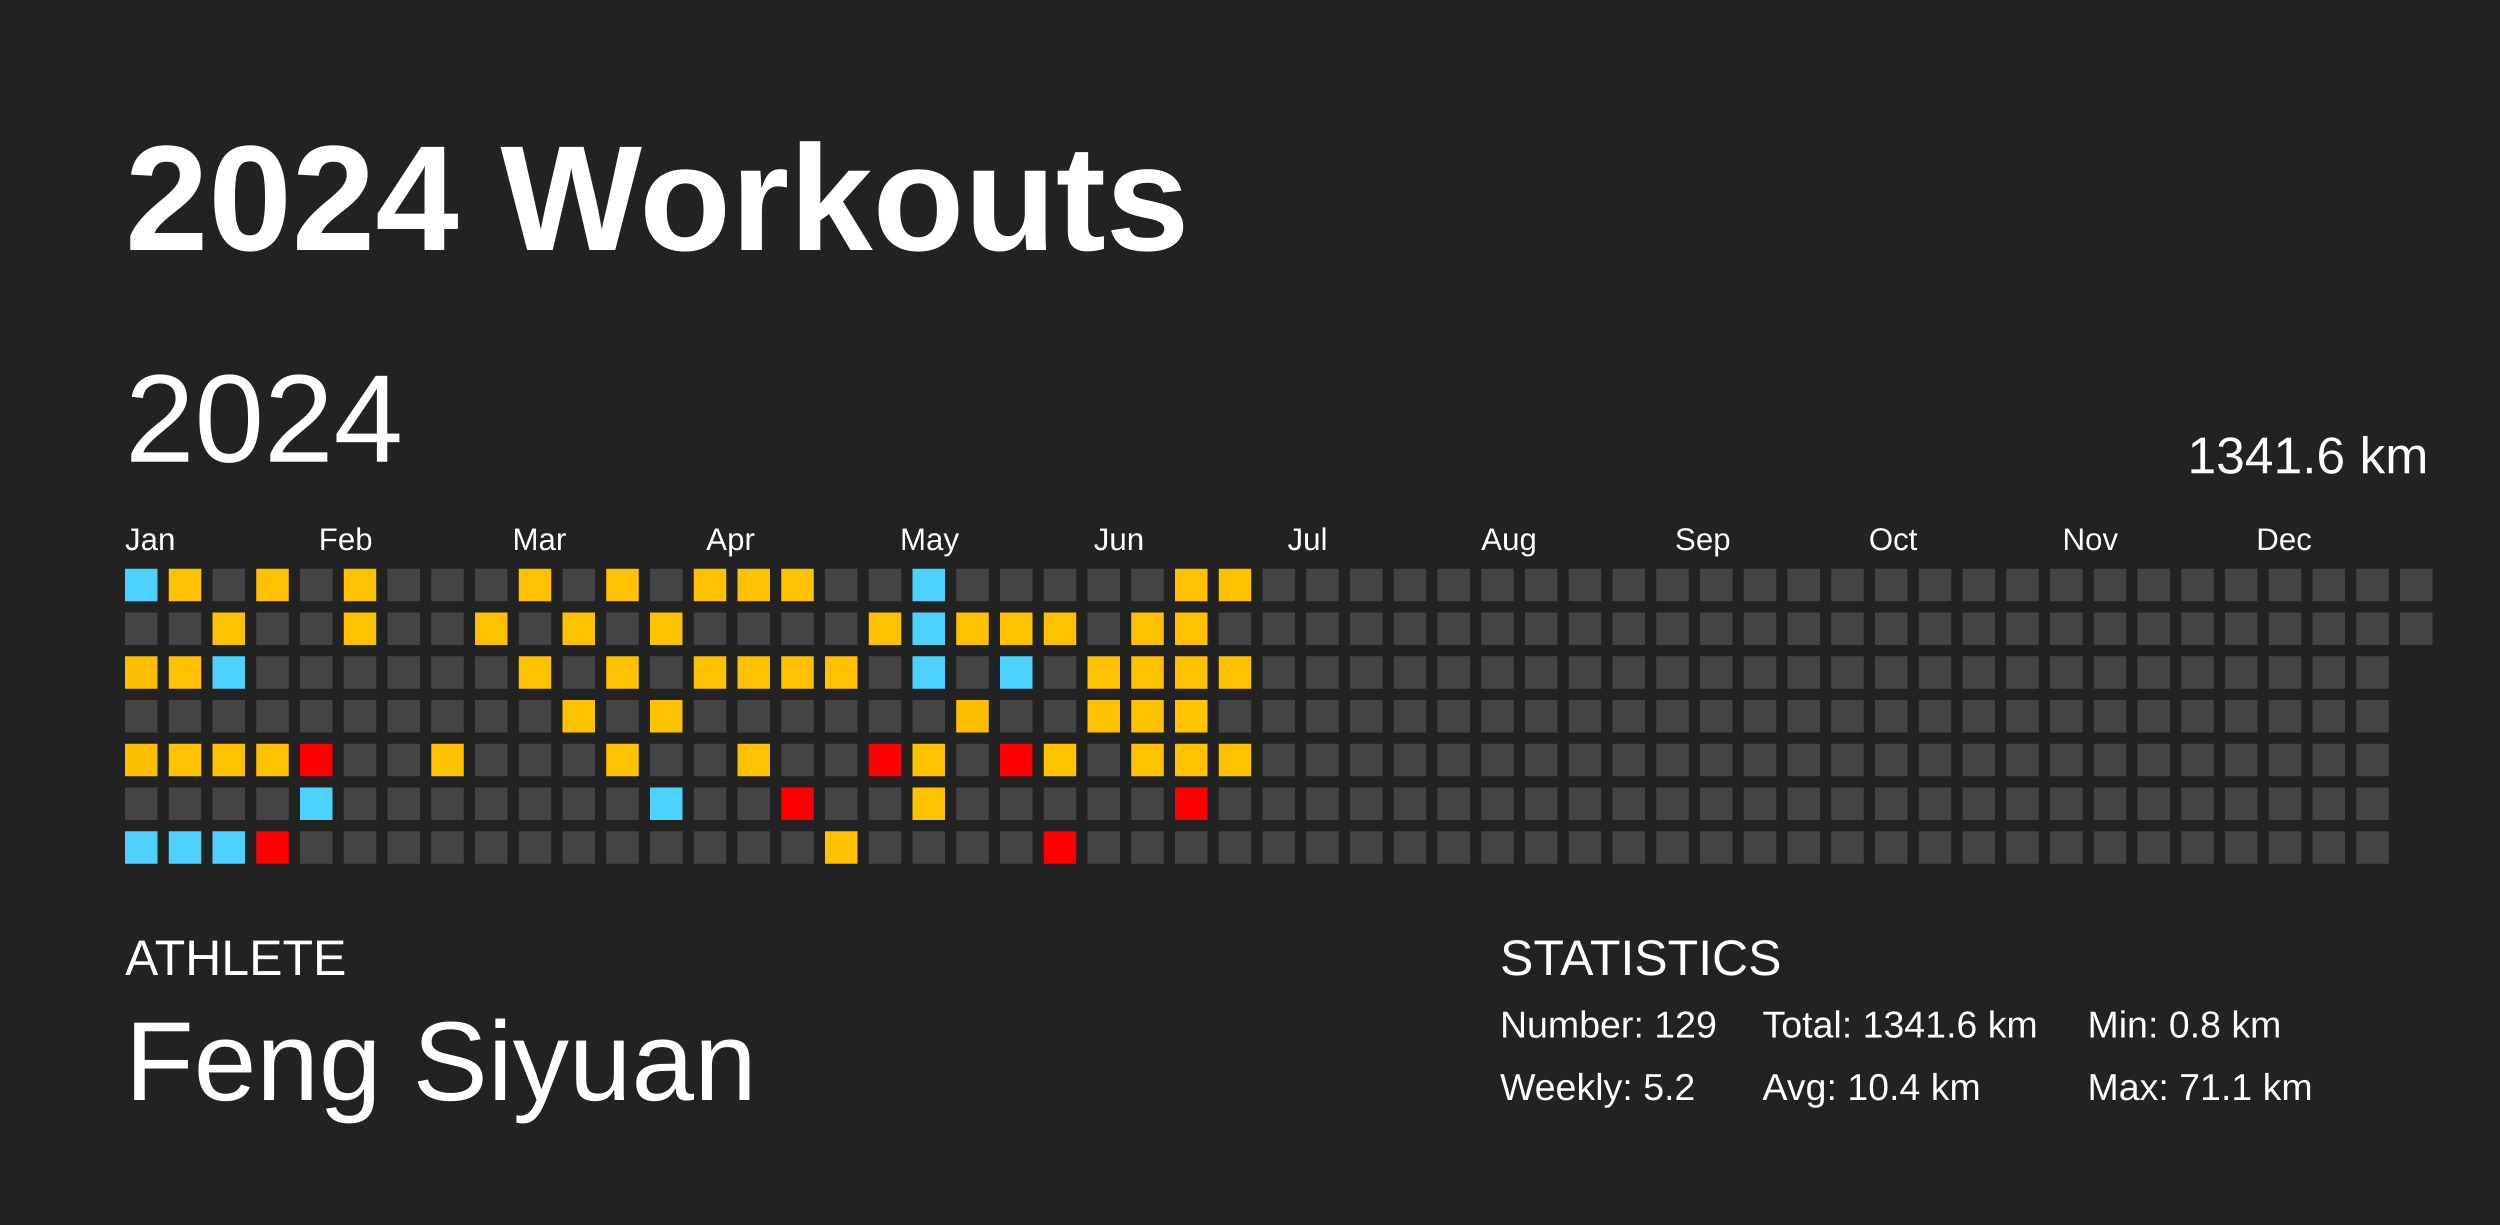
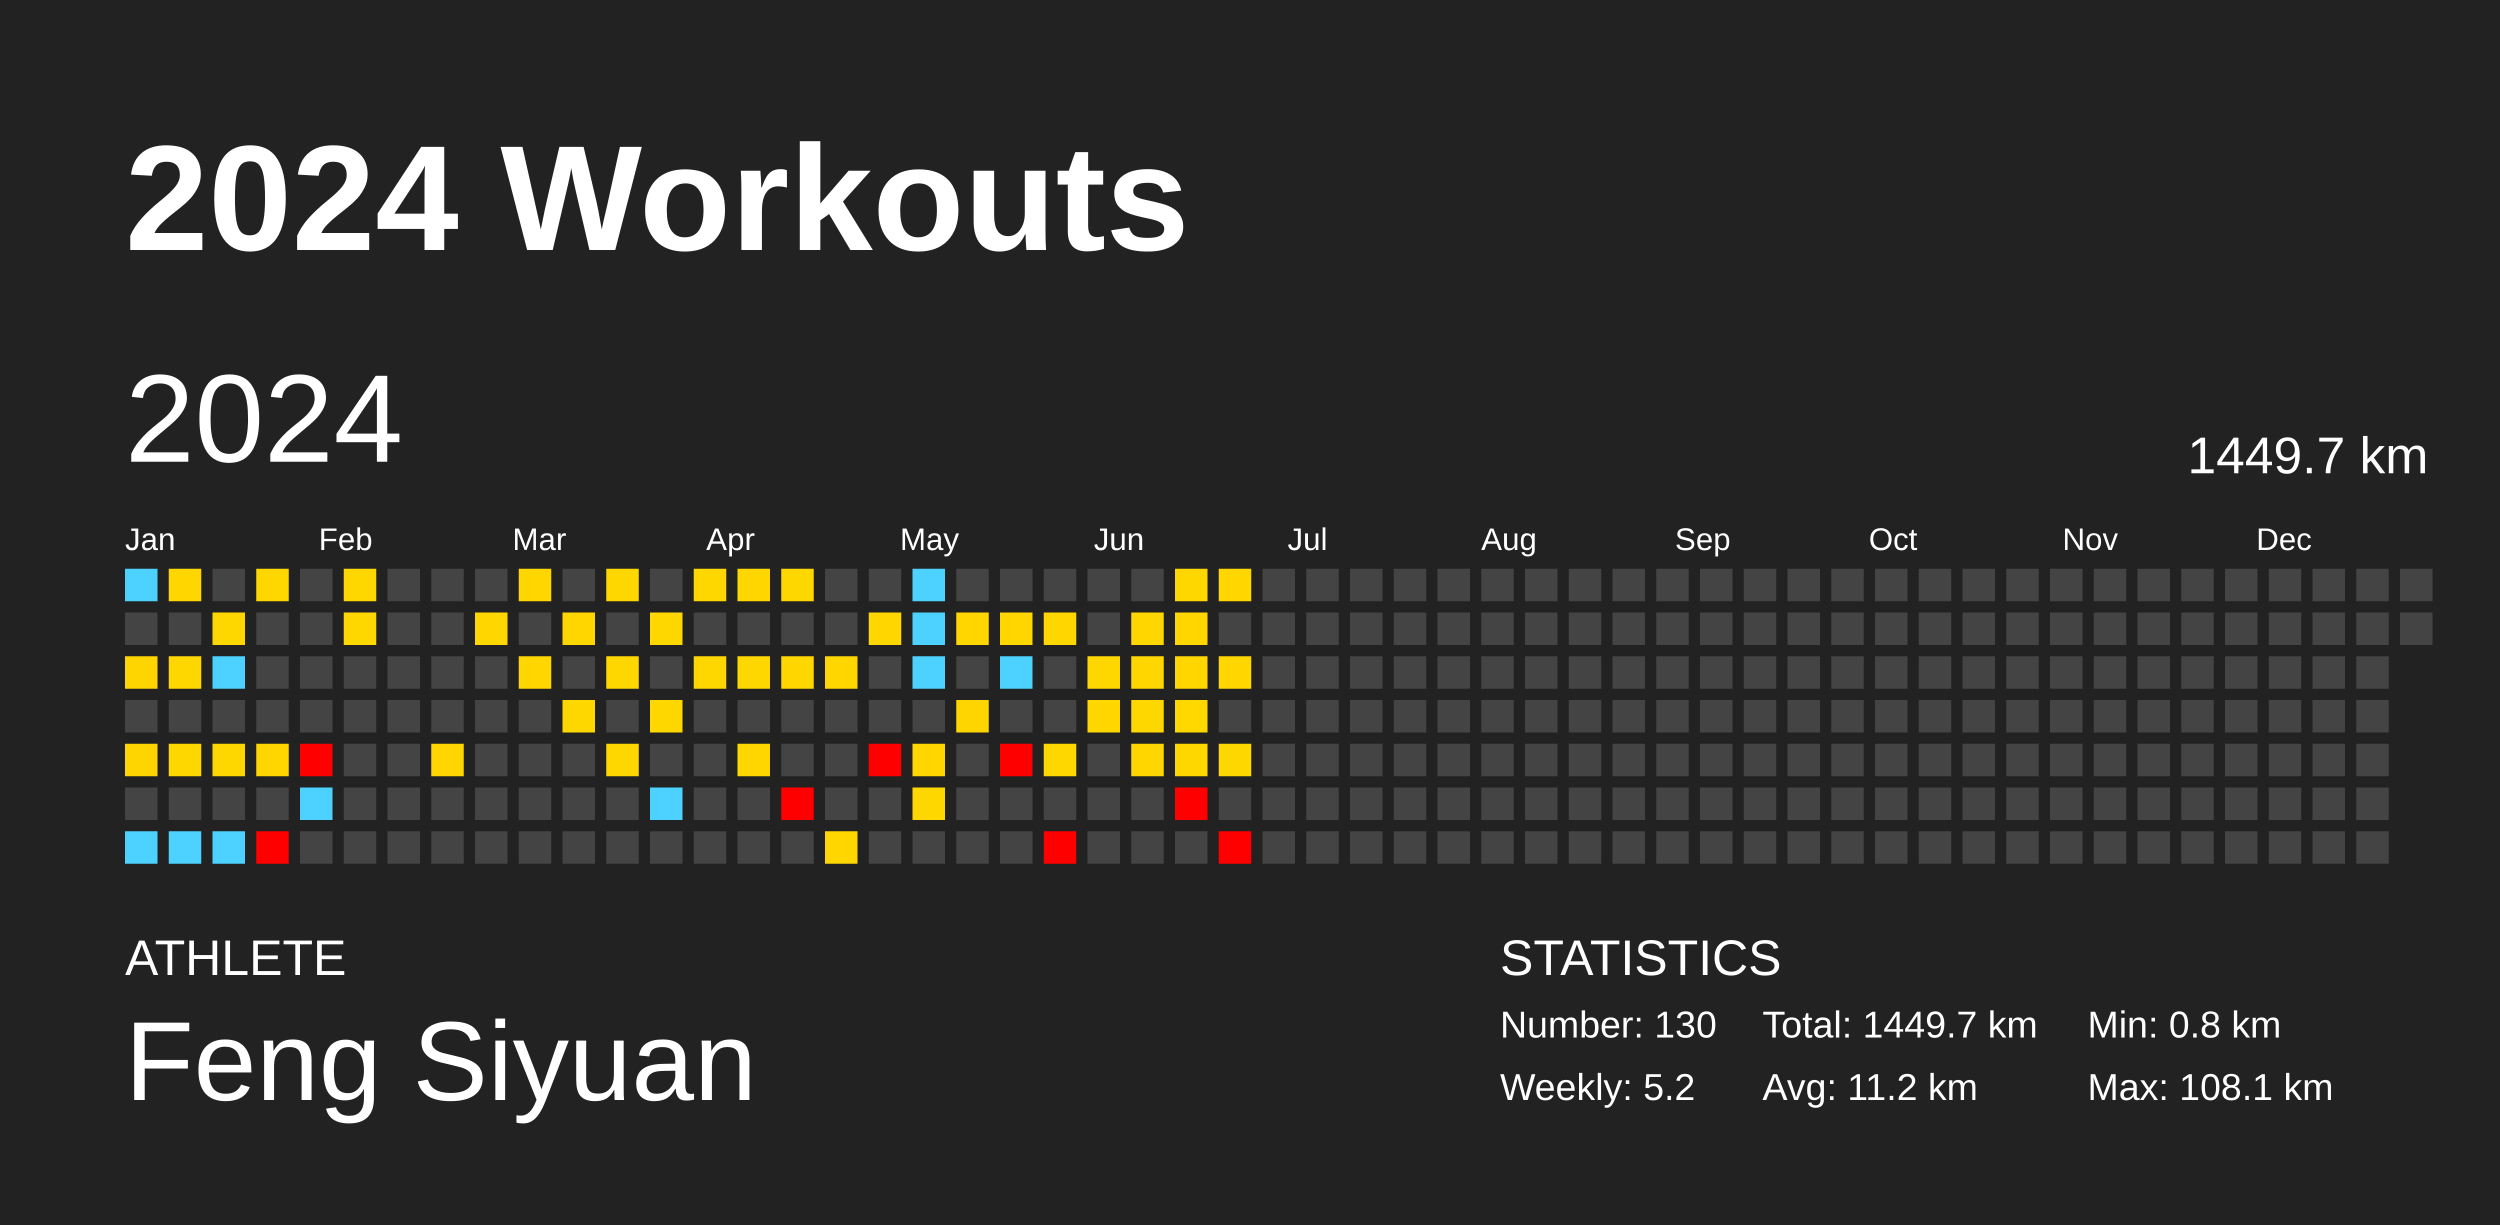
<svg xmlns="http://www.w3.org/2000/svg" baseProfile="full" height="98mm" version="1.1" viewBox="0,0,200,98" width="200mm">
  <defs />
  <rect fill="#222222" height="98" width="200" x="0" y="0" />
  <text fill="#FFFFFF" style="font-size:12px; font-family:Arial; font-weight:bold;" x="10" y="20">2024 Workouts</text>
  <text fill="#FFFFFF" style="font-size:4px; font-family:Arial" x="10" y="78">ATHLETE</text>
  <text fill="#FFFFFF" style="font-size:9px; font-family:Arial" x="10" y="88">Feng Siyuan</text>
  <text fill="#FFFFFF" style="font-size:4px; font-family:Arial" x="120" y="78">STATISTICS</text>
-   <text fill="#FFFFFF" style="font-size:3px; font-family:Arial" x="120" y="83">Number: 129</text>
+   <text fill="#FFFFFF" style="font-size:3px; font-family:Arial" x="120" y="83">Number: 130</text>
  <text fill="#FFFFFF" style="font-size:3px; font-family:Arial" x="120" y="88">Weekly: 5.2</text>
-   <text fill="#FFFFFF" style="font-size:3px; font-family:Arial" x="141" y="83">Total: 1341.6 km</text>
-   <text fill="#FFFFFF" style="font-size:3px; font-family:Arial" x="141" y="88">Avg: 10.4 km</text>
+   <text fill="#FFFFFF" style="font-size:3px; font-family:Arial" x="141" y="83">Total: 1449.7 km</text>
+   <text fill="#FFFFFF" style="font-size:3px; font-family:Arial" x="141" y="88">Avg: 11.2 km</text>
  <text fill="#FFFFFF" style="font-size:3px; font-family:Arial" x="167" y="83">Min: 0.8 km</text>
-   <text fill="#FFFFFF" style="font-size:3px; font-family:Arial" x="167" y="88">Max: 71.1 km</text>
+   <text fill="#FFFFFF" style="font-size:3px; font-family:Arial" x="167" y="88">Max: 108.1 km</text>
  <text dominant-baseline="hanging" fill="#FFFFFF" style="font-size:10.0px; font-family:Arial;" x="10" y="30">2024</text>
-   <text dominant-baseline="hanging" fill="#FFFFFF" style="font-size:4.125px; font-family:Arial;" x="175" y="35">1341.6 km</text>
+   <text dominant-baseline="hanging" fill="#FFFFFF" style="font-size:4.125px; font-family:Arial;" x="175" y="35">1449.7 km</text>
  <text fill="#FFFFFF" style="font-size:2.5px; font-family:Arial" x="10.0" y="44">Jan</text>
  <text fill="#FFFFFF" style="font-size:2.5px; font-family:Arial" x="25.5" y="44">Feb</text>
  <text fill="#FFFFFF" style="font-size:2.5px; font-family:Arial" x="41.0" y="44">Mar</text>
  <text fill="#FFFFFF" style="font-size:2.5px; font-family:Arial" x="56.5" y="44">Apr</text>
  <text fill="#FFFFFF" style="font-size:2.5px; font-family:Arial" x="72.0" y="44">May</text>
  <text fill="#FFFFFF" style="font-size:2.5px; font-family:Arial" x="87.5" y="44">Jun</text>
  <text fill="#FFFFFF" style="font-size:2.5px; font-family:Arial" x="103.0" y="44">Jul</text>
  <text fill="#FFFFFF" style="font-size:2.5px; font-family:Arial" x="118.5" y="44">Aug</text>
  <text fill="#FFFFFF" style="font-size:2.5px; font-family:Arial" x="134.0" y="44">Sep</text>
  <text fill="#FFFFFF" style="font-size:2.5px; font-family:Arial" x="149.5" y="44">Oct</text>
  <text fill="#FFFFFF" style="font-size:2.5px; font-family:Arial" x="165.0" y="44">Nov</text>
  <text fill="#FFFFFF" style="font-size:2.5px; font-family:Arial" x="180.5" y="44">Dec</text>
  <rect fill="#4dd2ff" height="2.6" width="2.6" x="10.0" y="45.5" />
  <rect fill="#444444" height="2.6" width="2.6" x="10.0" y="49.0" />
-   <rect fill="#ffbe00" height="2.6" width="2.6" x="10.0" y="52.5" />
+   <rect fill="#ffd500" height="2.6" width="2.6" x="10.0" y="52.5" />
  <rect fill="#444444" height="2.6" width="2.6" x="10.0" y="56.0" />
-   <rect fill="#ffbf00" height="2.6" width="2.6" x="10.0" y="59.5" />
+   <rect fill="#ffd500" height="2.6" width="2.6" x="10.0" y="59.5" />
  <rect fill="#444444" height="2.6" width="2.6" x="10.0" y="63.0" />
  <rect fill="#4dd2ff" height="2.6" width="2.6" x="10.0" y="66.5" />
-   <rect fill="#ffc100" height="2.6" width="2.6" x="13.5" y="45.5" />
+   <rect fill="#ffd600" height="2.6" width="2.6" x="13.5" y="45.5" />
  <rect fill="#444444" height="2.6" width="2.6" x="13.5" y="49.0" />
-   <rect fill="#ffc100" height="2.6" width="2.6" x="13.5" y="52.5" />
+   <rect fill="#ffd700" height="2.6" width="2.6" x="13.5" y="52.5" />
  <rect fill="#444444" height="2.6" width="2.6" x="13.5" y="56.0" />
-   <rect fill="#ffc200" height="2.6" width="2.6" x="13.5" y="59.5" />
+   <rect fill="#ffd700" height="2.6" width="2.6" x="13.5" y="59.5" />
  <rect fill="#444444" height="2.6" width="2.6" x="13.5" y="63.0" />
  <rect fill="#4dd2ff" height="2.6" width="2.6" x="13.5" y="66.5" />
  <rect fill="#444444" height="2.6" width="2.6" x="17.0" y="45.5" />
-   <rect fill="#ffc100" height="2.6" width="2.6" x="17.0" y="49.0" />
+   <rect fill="#ffd700" height="2.6" width="2.6" x="17.0" y="49.0" />
  <rect fill="#4dd2ff" height="2.6" width="2.6" x="17.0" y="52.5" />
  <rect fill="#444444" height="2.6" width="2.6" x="17.0" y="56.0" />
-   <rect fill="#ffc100" height="2.6" width="2.6" x="17.0" y="59.5" />
+   <rect fill="#ffd700" height="2.6" width="2.6" x="17.0" y="59.5" />
  <rect fill="#444444" height="2.6" width="2.6" x="17.0" y="63.0" />
  <rect fill="#4dd2ff" height="2.6" width="2.6" x="17.0" y="66.5" />
-   <rect fill="#ffc100" height="2.6" width="2.6" x="20.5" y="45.5" />
+   <rect fill="#ffd700" height="2.6" width="2.6" x="20.5" y="45.5" />
  <rect fill="#444444" height="2.6" width="2.6" x="20.5" y="49.0" />
  <rect fill="#444444" height="2.6" width="2.6" x="20.5" y="52.5" />
  <rect fill="#444444" height="2.6" width="2.6" x="20.5" y="56.0" />
-   <rect fill="#ffc100" height="2.6" width="2.6" x="20.5" y="59.5" />
+   <rect fill="#ffd600" height="2.6" width="2.6" x="20.5" y="59.5" />
  <rect fill="#444444" height="2.6" width="2.6" x="20.5" y="63.0" />
  <rect fill="red" height="2.6" width="2.6" x="20.5" y="66.5" />
  <rect fill="#444444" height="2.6" width="2.6" x="24.0" y="45.5" />
  <rect fill="#444444" height="2.6" width="2.6" x="24.0" y="49.0" />
  <rect fill="#444444" height="2.6" width="2.6" x="24.0" y="52.5" />
  <rect fill="#444444" height="2.6" width="2.6" x="24.0" y="56.0" />
  <rect fill="red" height="2.6" width="2.6" x="24.0" y="59.5" />
  <rect fill="#4dd2ff" height="2.6" width="2.6" x="24.0" y="63.0" />
  <rect fill="#444444" height="2.6" width="2.6" x="24.0" y="66.5" />
-   <rect fill="#ffc200" height="2.6" width="2.6" x="27.5" y="45.5" />
-   <rect fill="#ffc200" height="2.6" width="2.6" x="27.5" y="49.0" />
+   <rect fill="#ffd700" height="2.6" width="2.6" x="27.5" y="45.5" />
+   <rect fill="#ffd700" height="2.6" width="2.6" x="27.5" y="49.0" />
  <rect fill="#444444" height="2.6" width="2.6" x="27.5" y="52.5" />
  <rect fill="#444444" height="2.6" width="2.6" x="27.5" y="56.0" />
  <rect fill="#444444" height="2.6" width="2.6" x="27.5" y="59.5" />
  <rect fill="#444444" height="2.6" width="2.6" x="27.5" y="63.0" />
  <rect fill="#444444" height="2.6" width="2.6" x="27.5" y="66.5" />
  <rect fill="#444444" height="2.6" width="2.6" x="31.0" y="45.5" />
  <rect fill="#444444" height="2.6" width="2.6" x="31.0" y="49.0" />
  <rect fill="#444444" height="2.6" width="2.6" x="31.0" y="52.5" />
  <rect fill="#444444" height="2.6" width="2.6" x="31.0" y="56.0" />
  <rect fill="#444444" height="2.6" width="2.6" x="31.0" y="59.5" />
  <rect fill="#444444" height="2.6" width="2.6" x="31.0" y="63.0" />
  <rect fill="#444444" height="2.6" width="2.6" x="31.0" y="66.5" />
  <rect fill="#444444" height="2.6" width="2.6" x="34.5" y="45.5" />
  <rect fill="#444444" height="2.6" width="2.6" x="34.5" y="49.0" />
  <rect fill="#444444" height="2.6" width="2.6" x="34.5" y="52.5" />
  <rect fill="#444444" height="2.6" width="2.6" x="34.5" y="56.0" />
-   <rect fill="#ffc000" height="2.6" width="2.6" x="34.5" y="59.5" />
+   <rect fill="#ffd600" height="2.6" width="2.6" x="34.5" y="59.5" />
  <rect fill="#444444" height="2.6" width="2.6" x="34.5" y="63.0" />
  <rect fill="#444444" height="2.6" width="2.6" x="34.5" y="66.5" />
  <rect fill="#444444" height="2.6" width="2.6" x="38.0" y="45.5" />
-   <rect fill="#ffc000" height="2.6" width="2.6" x="38.0" y="49.0" />
+   <rect fill="#ffd600" height="2.6" width="2.6" x="38.0" y="49.0" />
  <rect fill="#444444" height="2.6" width="2.6" x="38.0" y="52.5" />
  <rect fill="#444444" height="2.6" width="2.6" x="38.0" y="56.0" />
  <rect fill="#444444" height="2.6" width="2.6" x="38.0" y="59.5" />
  <rect fill="#444444" height="2.6" width="2.6" x="38.0" y="63.0" />
  <rect fill="#444444" height="2.6" width="2.6" x="38.0" y="66.5" />
-   <rect fill="#ffc000" height="2.6" width="2.6" x="41.5" y="45.5" />
+   <rect fill="#ffd600" height="2.6" width="2.6" x="41.5" y="45.5" />
  <rect fill="#444444" height="2.6" width="2.6" x="41.5" y="49.0" />
-   <rect fill="#ffc100" height="2.6" width="2.6" x="41.5" y="52.5" />
+   <rect fill="#ffd600" height="2.6" width="2.6" x="41.5" y="52.5" />
  <rect fill="#444444" height="2.6" width="2.6" x="41.5" y="56.0" />
  <rect fill="#444444" height="2.6" width="2.6" x="41.5" y="59.5" />
  <rect fill="#444444" height="2.6" width="2.6" x="41.5" y="63.0" />
  <rect fill="#444444" height="2.6" width="2.6" x="41.5" y="66.5" />
  <rect fill="#444444" height="2.6" width="2.6" x="45.0" y="45.5" />
-   <rect fill="#ffc100" height="2.6" width="2.6" x="45.0" y="49.0" />
+   <rect fill="#ffd600" height="2.6" width="2.6" x="45.0" y="49.0" />
  <rect fill="#444444" height="2.6" width="2.6" x="45.0" y="52.5" />
-   <rect fill="#ffc100" height="2.6" width="2.6" x="45.0" y="56.0" />
+   <rect fill="#ffd700" height="2.6" width="2.6" x="45.0" y="56.0" />
  <rect fill="#444444" height="2.6" width="2.6" x="45.0" y="59.5" />
  <rect fill="#444444" height="2.6" width="2.6" x="45.0" y="63.0" />
  <rect fill="#444444" height="2.6" width="2.6" x="45.0" y="66.5" />
-   <rect fill="#ffc100" height="2.6" width="2.6" x="48.5" y="45.5" />
+   <rect fill="#ffd700" height="2.6" width="2.6" x="48.5" y="45.5" />
  <rect fill="#444444" height="2.6" width="2.6" x="48.5" y="49.0" />
-   <rect fill="#ffc100" height="2.6" width="2.6" x="48.5" y="52.5" />
+   <rect fill="#ffd700" height="2.6" width="2.6" x="48.5" y="52.5" />
  <rect fill="#444444" height="2.6" width="2.6" x="48.5" y="56.0" />
-   <rect fill="#ffc200" height="2.6" width="2.6" x="48.5" y="59.5" />
+   <rect fill="#ffd700" height="2.6" width="2.6" x="48.5" y="59.5" />
  <rect fill="#444444" height="2.6" width="2.6" x="48.5" y="63.0" />
  <rect fill="#444444" height="2.6" width="2.6" x="48.5" y="66.5" />
  <rect fill="#444444" height="2.6" width="2.6" x="52.0" y="45.5" />
-   <rect fill="#ffc200" height="2.6" width="2.6" x="52.0" y="49.0" />
+   <rect fill="#ffd700" height="2.6" width="2.6" x="52.0" y="49.0" />
  <rect fill="#444444" height="2.6" width="2.6" x="52.0" y="52.5" />
-   <rect fill="#ffc200" height="2.6" width="2.6" x="52.0" y="56.0" />
+   <rect fill="#ffd700" height="2.6" width="2.6" x="52.0" y="56.0" />
  <rect fill="#444444" height="2.6" width="2.6" x="52.0" y="59.5" />
  <rect fill="#4dd2ff" height="2.6" width="2.6" x="52.0" y="63.0" />
  <rect fill="#444444" height="2.6" width="2.6" x="52.0" y="66.5" />
-   <rect fill="#ffc100" height="2.6" width="2.6" x="55.5" y="45.5" />
+   <rect fill="#ffd700" height="2.6" width="2.6" x="55.5" y="45.5" />
  <rect fill="#444444" height="2.6" width="2.6" x="55.5" y="49.0" />
-   <rect fill="#ffc200" height="2.6" width="2.6" x="55.5" y="52.5" />
+   <rect fill="#ffd700" height="2.6" width="2.6" x="55.5" y="52.5" />
  <rect fill="#444444" height="2.6" width="2.6" x="55.5" y="56.0" />
  <rect fill="#444444" height="2.6" width="2.6" x="55.5" y="59.5" />
  <rect fill="#444444" height="2.6" width="2.6" x="55.5" y="63.0" />
  <rect fill="#444444" height="2.6" width="2.6" x="55.5" y="66.5" />
-   <rect fill="#ffc000" height="2.6" width="2.6" x="59.0" y="45.5" />
+   <rect fill="#ffd600" height="2.6" width="2.6" x="59.0" y="45.5" />
  <rect fill="#444444" height="2.6" width="2.6" x="59.0" y="49.0" />
-   <rect fill="#ffc200" height="2.6" width="2.6" x="59.0" y="52.5" />
+   <rect fill="#ffd700" height="2.6" width="2.6" x="59.0" y="52.5" />
  <rect fill="#444444" height="2.6" width="2.6" x="59.0" y="56.0" />
-   <rect fill="#ffc000" height="2.6" width="2.6" x="59.0" y="59.5" />
+   <rect fill="#ffd600" height="2.6" width="2.6" x="59.0" y="59.5" />
  <rect fill="#444444" height="2.6" width="2.6" x="59.0" y="63.0" />
  <rect fill="#444444" height="2.6" width="2.6" x="59.0" y="66.5" />
-   <rect fill="#ffc100" height="2.6" width="2.6" x="62.5" y="45.5" />
+   <rect fill="#ffd700" height="2.6" width="2.6" x="62.5" y="45.5" />
  <rect fill="#444444" height="2.6" width="2.6" x="62.5" y="49.0" />
-   <rect fill="#ffc000" height="2.6" width="2.6" x="62.5" y="52.5" />
+   <rect fill="#ffd600" height="2.6" width="2.6" x="62.5" y="52.5" />
  <rect fill="#444444" height="2.6" width="2.6" x="62.5" y="56.0" />
  <rect fill="#444444" height="2.6" width="2.6" x="62.5" y="59.5" />
  <rect fill="red" height="2.6" width="2.6" x="62.5" y="63.0" />
  <rect fill="#444444" height="2.6" width="2.6" x="62.5" y="66.5" />
  <rect fill="#444444" height="2.6" width="2.6" x="66.0" y="45.5" />
  <rect fill="#444444" height="2.6" width="2.6" x="66.0" y="49.0" />
-   <rect fill="#ffc100" height="2.6" width="2.6" x="66.0" y="52.5" />
+   <rect fill="#ffd600" height="2.6" width="2.6" x="66.0" y="52.5" />
  <rect fill="#444444" height="2.6" width="2.6" x="66.0" y="56.0" />
  <rect fill="#444444" height="2.6" width="2.6" x="66.0" y="59.5" />
  <rect fill="#444444" height="2.6" width="2.6" x="66.0" y="63.0" />
-   <rect fill="#ffc100" height="2.6" width="2.6" x="66.0" y="66.5" />
+   <rect fill="#ffd600" height="2.6" width="2.6" x="66.0" y="66.5" />
  <rect fill="#444444" height="2.6" width="2.6" x="69.5" y="45.5" />
-   <rect fill="#ffc000" height="2.6" width="2.6" x="69.5" y="49.0" />
+   <rect fill="#ffd600" height="2.6" width="2.6" x="69.5" y="49.0" />
  <rect fill="#444444" height="2.6" width="2.6" x="69.5" y="52.5" />
  <rect fill="#444444" height="2.6" width="2.6" x="69.5" y="56.0" />
  <rect fill="red" height="2.6" width="2.6" x="69.5" y="59.5" />
  <rect fill="#444444" height="2.6" width="2.6" x="69.5" y="63.0" />
  <rect fill="#444444" height="2.6" width="2.6" x="69.5" y="66.5" />
  <rect fill="#4dd2ff" height="2.6" width="2.6" x="73.0" y="45.5" />
  <rect fill="#4dd2ff" height="2.6" width="2.6" x="73.0" y="49.0" />
  <rect fill="#4dd2ff" height="2.6" width="2.6" x="73.0" y="52.5" />
  <rect fill="#444444" height="2.6" width="2.6" x="73.0" y="56.0" />
-   <rect fill="#ffc000" height="2.6" width="2.6" x="73.0" y="59.5" />
-   <rect fill="#ffc200" height="2.6" width="2.6" x="73.0" y="63.0" />
+   <rect fill="#ffd600" height="2.6" width="2.6" x="73.0" y="59.5" />
+   <rect fill="#ffd700" height="2.6" width="2.6" x="73.0" y="63.0" />
  <rect fill="#444444" height="2.6" width="2.6" x="73.0" y="66.5" />
  <rect fill="#444444" height="2.6" width="2.6" x="76.5" y="45.5" />
-   <rect fill="#ffc000" height="2.6" width="2.6" x="76.5" y="49.0" />
+   <rect fill="#ffd600" height="2.6" width="2.6" x="76.5" y="49.0" />
  <rect fill="#444444" height="2.6" width="2.6" x="76.5" y="52.5" />
-   <rect fill="#ffbf00" height="2.6" width="2.6" x="76.5" y="56.0" />
+   <rect fill="#ffd500" height="2.6" width="2.6" x="76.5" y="56.0" />
  <rect fill="#444444" height="2.6" width="2.6" x="76.5" y="59.5" />
  <rect fill="#444444" height="2.6" width="2.6" x="76.5" y="63.0" />
  <rect fill="#444444" height="2.6" width="2.6" x="76.5" y="66.5" />
  <rect fill="#444444" height="2.6" width="2.6" x="80.0" y="45.5" />
-   <rect fill="#ffc000" height="2.6" width="2.6" x="80.0" y="49.0" />
+   <rect fill="#ffd600" height="2.6" width="2.6" x="80.0" y="49.0" />
  <rect fill="#4dd2ff" height="2.6" width="2.6" x="80.0" y="52.5" />
  <rect fill="#444444" height="2.6" width="2.6" x="80.0" y="56.0" />
  <rect fill="red" height="2.6" width="2.6" x="80.0" y="59.5" />
  <rect fill="#444444" height="2.6" width="2.6" x="80.0" y="63.0" />
  <rect fill="#444444" height="2.6" width="2.6" x="80.0" y="66.5" />
  <rect fill="#444444" height="2.6" width="2.6" x="83.5" y="45.5" />
-   <rect fill="#ffc000" height="2.6" width="2.6" x="83.5" y="49.0" />
+   <rect fill="#ffd600" height="2.6" width="2.6" x="83.5" y="49.0" />
  <rect fill="#444444" height="2.6" width="2.6" x="83.5" y="52.5" />
  <rect fill="#444444" height="2.6" width="2.6" x="83.5" y="56.0" />
-   <rect fill="#ffc100" height="2.6" width="2.6" x="83.5" y="59.5" />
+   <rect fill="#ffd700" height="2.6" width="2.6" x="83.5" y="59.5" />
  <rect fill="#444444" height="2.6" width="2.6" x="83.5" y="63.0" />
  <rect fill="red" height="2.6" width="2.6" x="83.5" y="66.5" />
  <rect fill="#444444" height="2.6" width="2.6" x="87.0" y="45.5" />
  <rect fill="#444444" height="2.6" width="2.6" x="87.0" y="49.0" />
-   <rect fill="#ffc200" height="2.6" width="2.6" x="87.0" y="52.5" />
-   <rect fill="#ffc000" height="2.6" width="2.6" x="87.0" y="56.0" />
+   <rect fill="#ffd700" height="2.6" width="2.6" x="87.0" y="52.5" />
+   <rect fill="#ffd600" height="2.6" width="2.6" x="87.0" y="56.0" />
  <rect fill="#444444" height="2.6" width="2.6" x="87.0" y="59.5" />
  <rect fill="#444444" height="2.6" width="2.6" x="87.0" y="63.0" />
  <rect fill="#444444" height="2.6" width="2.6" x="87.0" y="66.5" />
  <rect fill="#444444" height="2.6" width="2.6" x="90.5" y="45.5" />
-   <rect fill="#ffc000" height="2.6" width="2.6" x="90.5" y="49.0" />
-   <rect fill="#ffc100" height="2.6" width="2.6" x="90.5" y="52.5" />
-   <rect fill="#ffc100" height="2.6" width="2.6" x="90.5" y="56.0" />
-   <rect fill="#ffc000" height="2.6" width="2.6" x="90.5" y="59.5" />
+   <rect fill="#ffd600" height="2.6" width="2.6" x="90.5" y="49.0" />
+   <rect fill="#ffd600" height="2.6" width="2.6" x="90.5" y="52.5" />
+   <rect fill="#ffd700" height="2.6" width="2.6" x="90.5" y="56.0" />
+   <rect fill="#ffd600" height="2.6" width="2.6" x="90.5" y="59.5" />
  <rect fill="#444444" height="2.6" width="2.6" x="90.5" y="63.0" />
  <rect fill="#444444" height="2.6" width="2.6" x="90.5" y="66.5" />
-   <rect fill="#ffc100" height="2.6" width="2.6" x="94.0" y="45.5" />
-   <rect fill="#ffc100" height="2.6" width="2.6" x="94.0" y="49.0" />
-   <rect fill="#ffc100" height="2.6" width="2.6" x="94.0" y="52.5" />
-   <rect fill="#ffc300" height="2.6" width="2.6" x="94.0" y="56.0" />
-   <rect fill="#ffc200" height="2.6" width="2.6" x="94.0" y="59.5" />
+   <rect fill="#ffd700" height="2.6" width="2.6" x="94.0" y="45.5" />
+   <rect fill="#ffd600" height="2.6" width="2.6" x="94.0" y="49.0" />
+   <rect fill="#ffd600" height="2.6" width="2.6" x="94.0" y="52.5" />
+   <rect fill="#ffd800" height="2.6" width="2.6" x="94.0" y="56.0" />
+   <rect fill="#ffd700" height="2.6" width="2.6" x="94.0" y="59.5" />
  <rect fill="red" height="2.6" width="2.6" x="94.0" y="63.0" />
  <rect fill="#444444" height="2.6" width="2.6" x="94.0" y="66.5" />
-   <rect fill="#ffc000" height="2.6" width="2.6" x="97.5" y="45.5" />
+   <rect fill="#ffd600" height="2.6" width="2.6" x="97.5" y="45.5" />
  <rect fill="#444444" height="2.6" width="2.6" x="97.5" y="49.0" />
-   <rect fill="#ffc000" height="2.6" width="2.6" x="97.5" y="52.5" />
+   <rect fill="#ffd600" height="2.6" width="2.6" x="97.5" y="52.5" />
  <rect fill="#444444" height="2.6" width="2.6" x="97.5" y="56.0" />
-   <rect fill="#ffc200" height="2.6" width="2.6" x="97.5" y="59.5" />
+   <rect fill="#ffd700" height="2.6" width="2.6" x="97.5" y="59.5" />
  <rect fill="#444444" height="2.6" width="2.6" x="97.5" y="63.0" />
-   <rect fill="#444444" height="2.6" width="2.6" x="97.5" y="66.5" />
+   <rect fill="red" height="2.6" width="2.6" x="97.5" y="66.5" />
  <rect fill="#444444" height="2.6" width="2.6" x="101.0" y="45.5" />
  <rect fill="#444444" height="2.6" width="2.6" x="101.0" y="49.0" />
  <rect fill="#444444" height="2.6" width="2.6" x="101.0" y="52.5" />
  <rect fill="#444444" height="2.6" width="2.6" x="101.0" y="56.0" />
  <rect fill="#444444" height="2.6" width="2.6" x="101.0" y="59.5" />
  <rect fill="#444444" height="2.6" width="2.6" x="101.0" y="63.0" />
  <rect fill="#444444" height="2.6" width="2.6" x="101.0" y="66.5" />
  <rect fill="#444444" height="2.6" width="2.6" x="104.5" y="45.5" />
  <rect fill="#444444" height="2.6" width="2.6" x="104.5" y="49.0" />
  <rect fill="#444444" height="2.6" width="2.6" x="104.5" y="52.5" />
  <rect fill="#444444" height="2.6" width="2.6" x="104.5" y="56.0" />
  <rect fill="#444444" height="2.6" width="2.6" x="104.5" y="59.5" />
  <rect fill="#444444" height="2.6" width="2.6" x="104.5" y="63.0" />
  <rect fill="#444444" height="2.6" width="2.6" x="104.5" y="66.5" />
  <rect fill="#444444" height="2.6" width="2.6" x="108.0" y="45.5" />
  <rect fill="#444444" height="2.6" width="2.6" x="108.0" y="49.0" />
  <rect fill="#444444" height="2.6" width="2.6" x="108.0" y="52.5" />
  <rect fill="#444444" height="2.6" width="2.6" x="108.0" y="56.0" />
  <rect fill="#444444" height="2.6" width="2.6" x="108.0" y="59.5" />
  <rect fill="#444444" height="2.6" width="2.6" x="108.0" y="63.0" />
  <rect fill="#444444" height="2.6" width="2.6" x="108.0" y="66.5" />
  <rect fill="#444444" height="2.6" width="2.6" x="111.5" y="45.5" />
  <rect fill="#444444" height="2.6" width="2.6" x="111.5" y="49.0" />
  <rect fill="#444444" height="2.6" width="2.6" x="111.5" y="52.5" />
  <rect fill="#444444" height="2.6" width="2.6" x="111.5" y="56.0" />
  <rect fill="#444444" height="2.6" width="2.6" x="111.5" y="59.5" />
  <rect fill="#444444" height="2.6" width="2.6" x="111.5" y="63.0" />
  <rect fill="#444444" height="2.6" width="2.6" x="111.5" y="66.5" />
  <rect fill="#444444" height="2.6" width="2.6" x="115.0" y="45.5" />
  <rect fill="#444444" height="2.6" width="2.6" x="115.0" y="49.0" />
  <rect fill="#444444" height="2.6" width="2.6" x="115.0" y="52.5" />
  <rect fill="#444444" height="2.6" width="2.6" x="115.0" y="56.0" />
  <rect fill="#444444" height="2.6" width="2.6" x="115.0" y="59.5" />
  <rect fill="#444444" height="2.6" width="2.6" x="115.0" y="63.0" />
  <rect fill="#444444" height="2.6" width="2.6" x="115.0" y="66.5" />
  <rect fill="#444444" height="2.6" width="2.6" x="118.5" y="45.5" />
  <rect fill="#444444" height="2.6" width="2.6" x="118.5" y="49.0" />
  <rect fill="#444444" height="2.6" width="2.6" x="118.5" y="52.5" />
  <rect fill="#444444" height="2.6" width="2.6" x="118.5" y="56.0" />
  <rect fill="#444444" height="2.6" width="2.6" x="118.5" y="59.5" />
  <rect fill="#444444" height="2.6" width="2.6" x="118.5" y="63.0" />
  <rect fill="#444444" height="2.6" width="2.6" x="118.5" y="66.5" />
  <rect fill="#444444" height="2.6" width="2.6" x="122.0" y="45.5" />
  <rect fill="#444444" height="2.6" width="2.6" x="122.0" y="49.0" />
  <rect fill="#444444" height="2.6" width="2.6" x="122.0" y="52.5" />
  <rect fill="#444444" height="2.6" width="2.6" x="122.0" y="56.0" />
  <rect fill="#444444" height="2.6" width="2.6" x="122.0" y="59.5" />
  <rect fill="#444444" height="2.6" width="2.6" x="122.0" y="63.0" />
  <rect fill="#444444" height="2.6" width="2.6" x="122.0" y="66.5" />
  <rect fill="#444444" height="2.6" width="2.6" x="125.5" y="45.5" />
  <rect fill="#444444" height="2.6" width="2.6" x="125.5" y="49.0" />
  <rect fill="#444444" height="2.6" width="2.6" x="125.5" y="52.5" />
  <rect fill="#444444" height="2.6" width="2.6" x="125.5" y="56.0" />
  <rect fill="#444444" height="2.6" width="2.6" x="125.5" y="59.5" />
  <rect fill="#444444" height="2.6" width="2.6" x="125.5" y="63.0" />
  <rect fill="#444444" height="2.6" width="2.6" x="125.5" y="66.5" />
  <rect fill="#444444" height="2.6" width="2.6" x="129.0" y="45.5" />
  <rect fill="#444444" height="2.6" width="2.6" x="129.0" y="49.0" />
  <rect fill="#444444" height="2.6" width="2.6" x="129.0" y="52.5" />
  <rect fill="#444444" height="2.6" width="2.6" x="129.0" y="56.0" />
  <rect fill="#444444" height="2.6" width="2.6" x="129.0" y="59.5" />
  <rect fill="#444444" height="2.6" width="2.6" x="129.0" y="63.0" />
  <rect fill="#444444" height="2.6" width="2.6" x="129.0" y="66.5" />
  <rect fill="#444444" height="2.6" width="2.6" x="132.5" y="45.5" />
  <rect fill="#444444" height="2.6" width="2.6" x="132.5" y="49.0" />
  <rect fill="#444444" height="2.6" width="2.6" x="132.5" y="52.5" />
  <rect fill="#444444" height="2.6" width="2.6" x="132.5" y="56.0" />
  <rect fill="#444444" height="2.6" width="2.6" x="132.5" y="59.5" />
  <rect fill="#444444" height="2.6" width="2.6" x="132.5" y="63.0" />
  <rect fill="#444444" height="2.6" width="2.6" x="132.5" y="66.5" />
  <rect fill="#444444" height="2.6" width="2.6" x="136.0" y="45.5" />
  <rect fill="#444444" height="2.6" width="2.6" x="136.0" y="49.0" />
  <rect fill="#444444" height="2.6" width="2.6" x="136.0" y="52.5" />
  <rect fill="#444444" height="2.6" width="2.6" x="136.0" y="56.0" />
  <rect fill="#444444" height="2.6" width="2.6" x="136.0" y="59.5" />
  <rect fill="#444444" height="2.6" width="2.6" x="136.0" y="63.0" />
  <rect fill="#444444" height="2.6" width="2.6" x="136.0" y="66.5" />
  <rect fill="#444444" height="2.6" width="2.6" x="139.5" y="45.5" />
  <rect fill="#444444" height="2.6" width="2.6" x="139.5" y="49.0" />
  <rect fill="#444444" height="2.6" width="2.6" x="139.5" y="52.5" />
  <rect fill="#444444" height="2.6" width="2.6" x="139.5" y="56.0" />
  <rect fill="#444444" height="2.6" width="2.6" x="139.5" y="59.5" />
  <rect fill="#444444" height="2.6" width="2.6" x="139.5" y="63.0" />
  <rect fill="#444444" height="2.6" width="2.6" x="139.5" y="66.5" />
  <rect fill="#444444" height="2.6" width="2.6" x="143.0" y="45.5" />
  <rect fill="#444444" height="2.6" width="2.6" x="143.0" y="49.0" />
  <rect fill="#444444" height="2.6" width="2.6" x="143.0" y="52.5" />
  <rect fill="#444444" height="2.6" width="2.6" x="143.0" y="56.0" />
  <rect fill="#444444" height="2.6" width="2.6" x="143.0" y="59.5" />
  <rect fill="#444444" height="2.6" width="2.6" x="143.0" y="63.0" />
  <rect fill="#444444" height="2.6" width="2.6" x="143.0" y="66.5" />
  <rect fill="#444444" height="2.6" width="2.6" x="146.5" y="45.5" />
  <rect fill="#444444" height="2.6" width="2.6" x="146.5" y="49.0" />
  <rect fill="#444444" height="2.6" width="2.6" x="146.5" y="52.5" />
  <rect fill="#444444" height="2.6" width="2.6" x="146.5" y="56.0" />
  <rect fill="#444444" height="2.6" width="2.6" x="146.5" y="59.5" />
  <rect fill="#444444" height="2.6" width="2.6" x="146.5" y="63.0" />
  <rect fill="#444444" height="2.6" width="2.6" x="146.5" y="66.5" />
  <rect fill="#444444" height="2.6" width="2.6" x="150.0" y="45.5" />
  <rect fill="#444444" height="2.6" width="2.6" x="150.0" y="49.0" />
  <rect fill="#444444" height="2.6" width="2.6" x="150.0" y="52.5" />
  <rect fill="#444444" height="2.6" width="2.6" x="150.0" y="56.0" />
  <rect fill="#444444" height="2.6" width="2.6" x="150.0" y="59.5" />
  <rect fill="#444444" height="2.6" width="2.6" x="150.0" y="63.0" />
  <rect fill="#444444" height="2.6" width="2.6" x="150.0" y="66.5" />
  <rect fill="#444444" height="2.6" width="2.6" x="153.5" y="45.5" />
  <rect fill="#444444" height="2.6" width="2.6" x="153.5" y="49.0" />
  <rect fill="#444444" height="2.6" width="2.6" x="153.5" y="52.5" />
  <rect fill="#444444" height="2.6" width="2.6" x="153.5" y="56.0" />
  <rect fill="#444444" height="2.6" width="2.6" x="153.5" y="59.5" />
  <rect fill="#444444" height="2.6" width="2.6" x="153.5" y="63.0" />
  <rect fill="#444444" height="2.6" width="2.6" x="153.5" y="66.5" />
  <rect fill="#444444" height="2.6" width="2.6" x="157.0" y="45.5" />
  <rect fill="#444444" height="2.6" width="2.6" x="157.0" y="49.0" />
  <rect fill="#444444" height="2.6" width="2.6" x="157.0" y="52.5" />
  <rect fill="#444444" height="2.6" width="2.6" x="157.0" y="56.0" />
  <rect fill="#444444" height="2.6" width="2.6" x="157.0" y="59.5" />
  <rect fill="#444444" height="2.6" width="2.6" x="157.0" y="63.0" />
  <rect fill="#444444" height="2.6" width="2.6" x="157.0" y="66.5" />
  <rect fill="#444444" height="2.6" width="2.6" x="160.5" y="45.5" />
  <rect fill="#444444" height="2.6" width="2.6" x="160.5" y="49.0" />
  <rect fill="#444444" height="2.6" width="2.6" x="160.5" y="52.5" />
  <rect fill="#444444" height="2.6" width="2.6" x="160.5" y="56.0" />
  <rect fill="#444444" height="2.6" width="2.6" x="160.5" y="59.5" />
  <rect fill="#444444" height="2.6" width="2.6" x="160.5" y="63.0" />
  <rect fill="#444444" height="2.6" width="2.6" x="160.5" y="66.5" />
  <rect fill="#444444" height="2.6" width="2.6" x="164.0" y="45.5" />
  <rect fill="#444444" height="2.6" width="2.6" x="164.0" y="49.0" />
  <rect fill="#444444" height="2.6" width="2.6" x="164.0" y="52.5" />
  <rect fill="#444444" height="2.6" width="2.6" x="164.0" y="56.0" />
  <rect fill="#444444" height="2.6" width="2.6" x="164.0" y="59.5" />
  <rect fill="#444444" height="2.6" width="2.6" x="164.0" y="63.0" />
  <rect fill="#444444" height="2.6" width="2.6" x="164.0" y="66.5" />
  <rect fill="#444444" height="2.6" width="2.6" x="167.5" y="45.5" />
  <rect fill="#444444" height="2.6" width="2.6" x="167.5" y="49.0" />
  <rect fill="#444444" height="2.6" width="2.6" x="167.5" y="52.5" />
  <rect fill="#444444" height="2.6" width="2.6" x="167.5" y="56.0" />
  <rect fill="#444444" height="2.6" width="2.6" x="167.5" y="59.5" />
  <rect fill="#444444" height="2.6" width="2.6" x="167.5" y="63.0" />
  <rect fill="#444444" height="2.6" width="2.6" x="167.5" y="66.5" />
  <rect fill="#444444" height="2.6" width="2.6" x="171.0" y="45.5" />
  <rect fill="#444444" height="2.6" width="2.6" x="171.0" y="49.0" />
  <rect fill="#444444" height="2.6" width="2.6" x="171.0" y="52.5" />
  <rect fill="#444444" height="2.6" width="2.6" x="171.0" y="56.0" />
  <rect fill="#444444" height="2.6" width="2.6" x="171.0" y="59.5" />
  <rect fill="#444444" height="2.6" width="2.6" x="171.0" y="63.0" />
  <rect fill="#444444" height="2.6" width="2.6" x="171.0" y="66.5" />
  <rect fill="#444444" height="2.6" width="2.6" x="174.5" y="45.5" />
  <rect fill="#444444" height="2.6" width="2.6" x="174.5" y="49.0" />
  <rect fill="#444444" height="2.6" width="2.6" x="174.5" y="52.5" />
  <rect fill="#444444" height="2.6" width="2.6" x="174.5" y="56.0" />
  <rect fill="#444444" height="2.6" width="2.6" x="174.5" y="59.5" />
  <rect fill="#444444" height="2.6" width="2.6" x="174.5" y="63.0" />
  <rect fill="#444444" height="2.6" width="2.6" x="174.5" y="66.5" />
  <rect fill="#444444" height="2.6" width="2.6" x="178.0" y="45.5" />
  <rect fill="#444444" height="2.6" width="2.6" x="178.0" y="49.0" />
  <rect fill="#444444" height="2.6" width="2.6" x="178.0" y="52.5" />
  <rect fill="#444444" height="2.6" width="2.6" x="178.0" y="56.0" />
  <rect fill="#444444" height="2.6" width="2.6" x="178.0" y="59.5" />
  <rect fill="#444444" height="2.6" width="2.6" x="178.0" y="63.0" />
  <rect fill="#444444" height="2.6" width="2.6" x="178.0" y="66.5" />
  <rect fill="#444444" height="2.6" width="2.6" x="181.5" y="45.5" />
  <rect fill="#444444" height="2.6" width="2.6" x="181.5" y="49.0" />
  <rect fill="#444444" height="2.6" width="2.6" x="181.5" y="52.5" />
  <rect fill="#444444" height="2.6" width="2.6" x="181.5" y="56.0" />
  <rect fill="#444444" height="2.6" width="2.6" x="181.5" y="59.5" />
  <rect fill="#444444" height="2.6" width="2.6" x="181.5" y="63.0" />
  <rect fill="#444444" height="2.6" width="2.6" x="181.5" y="66.5" />
  <rect fill="#444444" height="2.6" width="2.6" x="185.0" y="45.5" />
  <rect fill="#444444" height="2.6" width="2.6" x="185.0" y="49.0" />
  <rect fill="#444444" height="2.6" width="2.6" x="185.0" y="52.5" />
  <rect fill="#444444" height="2.6" width="2.6" x="185.0" y="56.0" />
  <rect fill="#444444" height="2.6" width="2.6" x="185.0" y="59.5" />
  <rect fill="#444444" height="2.6" width="2.6" x="185.0" y="63.0" />
  <rect fill="#444444" height="2.6" width="2.6" x="185.0" y="66.5" />
  <rect fill="#444444" height="2.6" width="2.6" x="188.5" y="45.5" />
  <rect fill="#444444" height="2.6" width="2.6" x="188.5" y="49.0" />
  <rect fill="#444444" height="2.6" width="2.6" x="188.5" y="52.5" />
  <rect fill="#444444" height="2.6" width="2.6" x="188.5" y="56.0" />
  <rect fill="#444444" height="2.6" width="2.6" x="188.5" y="59.5" />
  <rect fill="#444444" height="2.6" width="2.6" x="188.5" y="63.0" />
  <rect fill="#444444" height="2.6" width="2.6" x="188.5" y="66.5" />
  <rect fill="#444444" height="2.6" width="2.6" x="192.0" y="45.5" />
  <rect fill="#444444" height="2.6" width="2.6" x="192.0" y="49.0" />
</svg>
